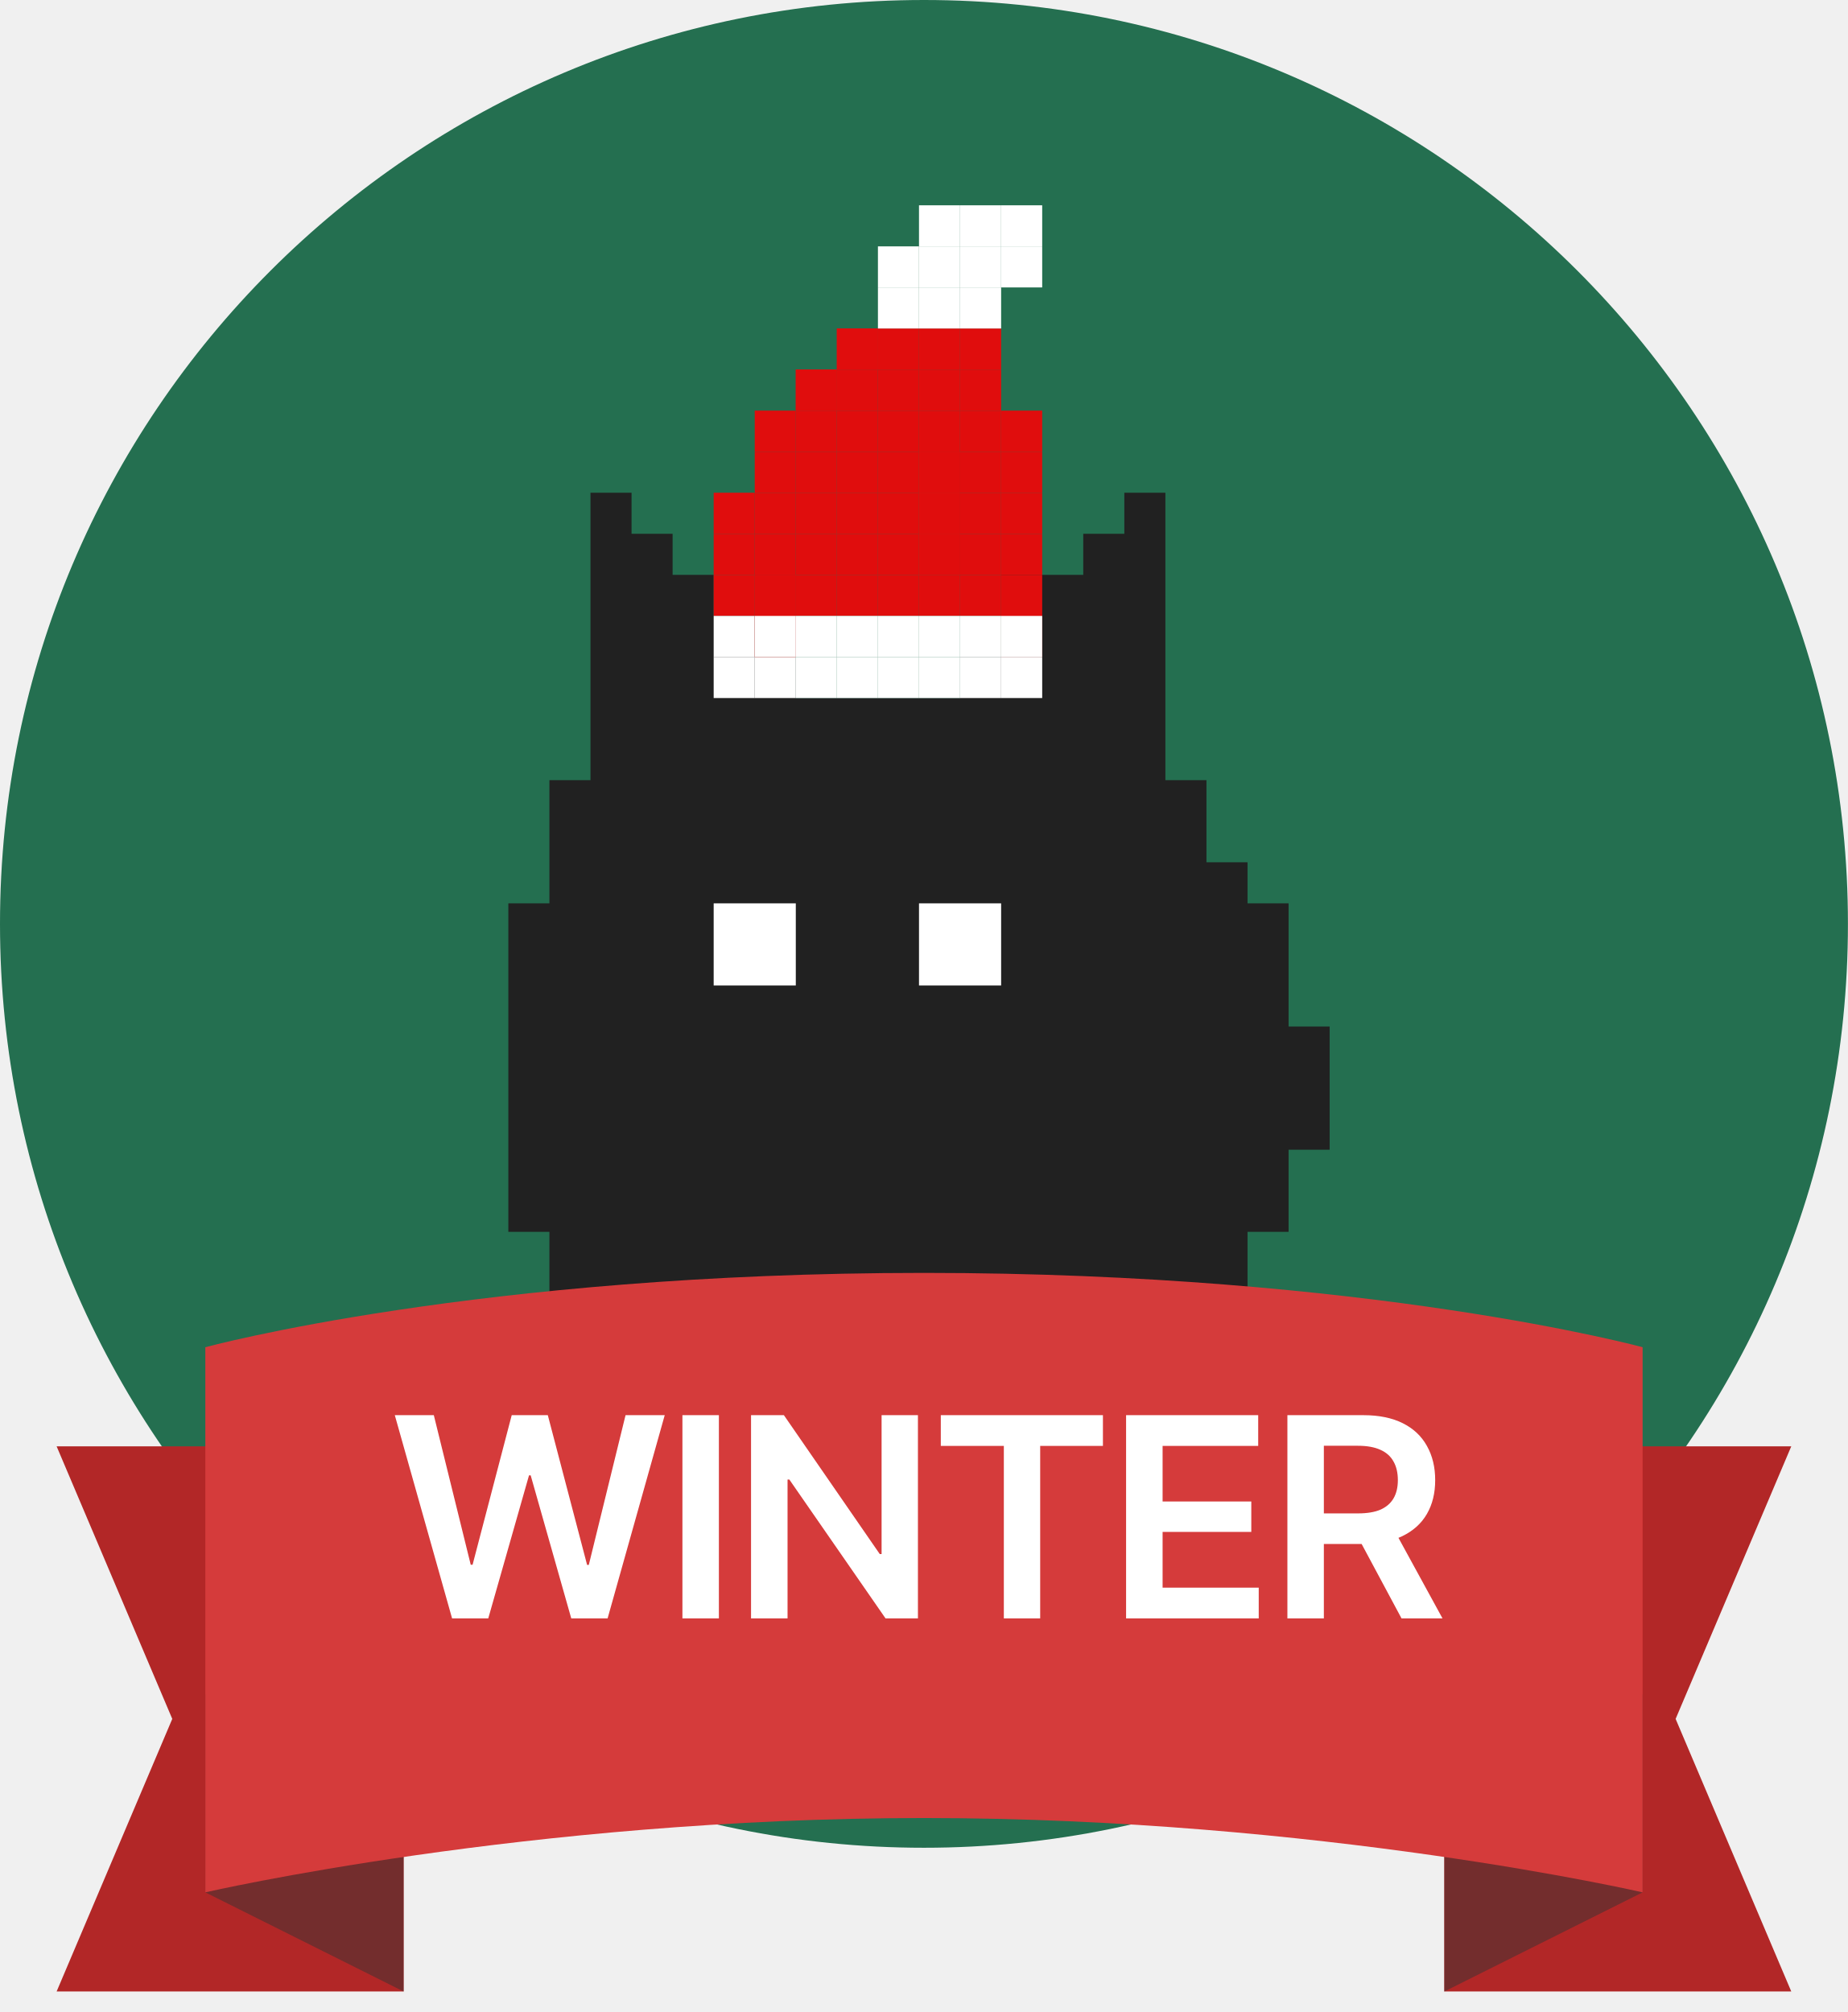
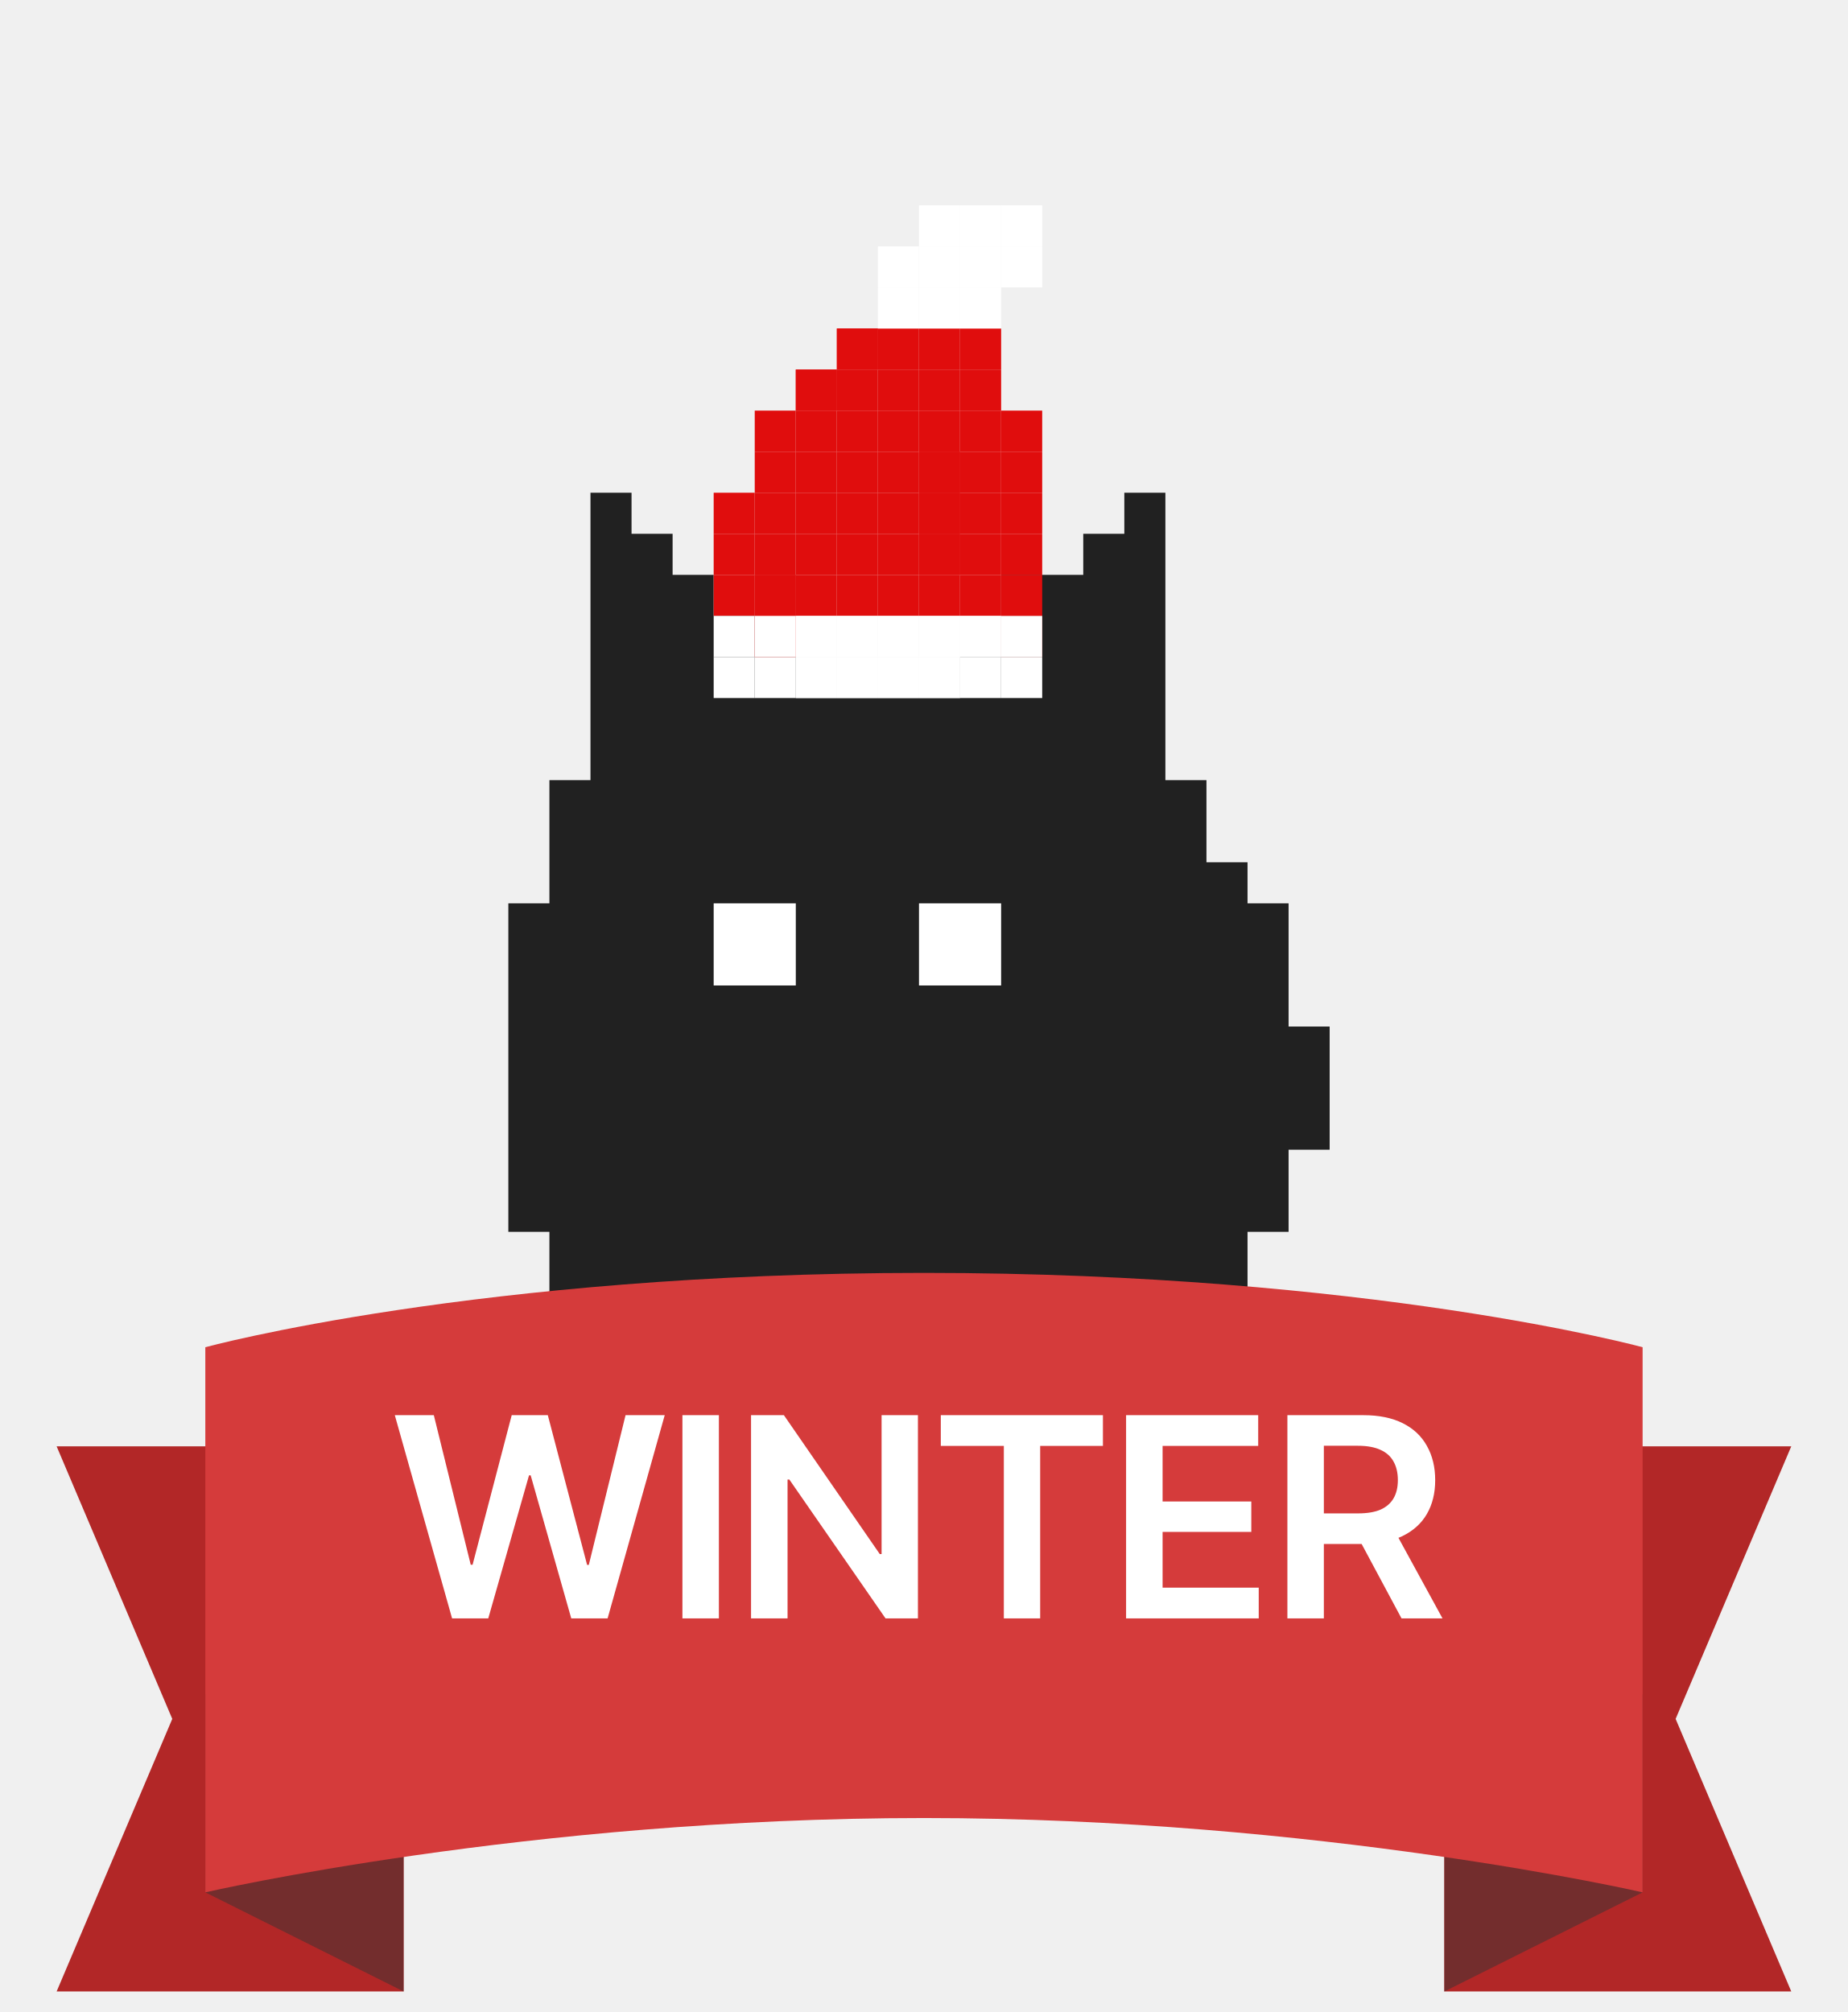
<svg xmlns="http://www.w3.org/2000/svg" width="45" height="49" viewBox="0 0 45 49" fill="none">
-   <path d="M45 22.5C45 34.926 34.926 45 22.5 45C10.074 45 0 34.926 0 22.5C0 10.074 10.074 0 22.5 0C34.926 0 45 10.074 45 22.5Z" fill="#246F50" />
  <path fill-rule="evenodd" clip-rule="evenodd" d="M15.379 12H14.379V13V14V15V16V17V18V19H13.379V20V21V22H12.379V30H13.379V32H14.379H28.379H30.379V30H31.379V28H32.379V25H31.379V22H30.379V21H29.379V20V19H28.379V18V17V16V15V14V13V12H27.379V13H26.379V14H24.379V15V16H23.379V17H19.379V16H18.379V15H17.379V14H16.379V13H15.379V12Z" fill="#212121" />
  <path fill-rule="evenodd" clip-rule="evenodd" d="M19.379 22H17.379V24H19.379V22ZM24.379 22H22.379V24H24.379V22Z" fill="white" />
  <rect x="17.379" y="16" width="1" height="1" fill="white" />
  <rect x="18.379" y="16" width="1" height="1" fill="white" />
  <rect x="17.379" y="14" width="1" height="1" fill="#E00D0D" />
  <rect x="18.379" y="14" width="1" height="1" fill="#E00D0D" />
  <rect x="18.379" y="14" width="1" height="1" fill="#E00D0D" />
  <rect x="18.379" y="13" width="1" height="1" fill="#E00D0D" />
  <rect x="24.379" y="10" width="1" height="1" fill="#E00D0D" />
  <rect x="23.379" y="9" width="1" height="1" fill="#E00D0D" />
  <rect x="23.379" y="10" width="1" height="1" fill="#E00D0D" />
  <rect x="22.379" y="10" width="1" height="1" fill="#E00D0D" />
  <rect x="24.379" y="14" width="1" height="1" fill="#E00D0D" />
  <rect x="23.379" y="14" width="1" height="1" fill="#E00D0D" />
  <rect x="22.379" y="14" width="1" height="1" fill="#E00D0D" />
  <rect x="24.379" y="15" width="1" height="1" fill="#E00D0D" />
  <rect x="24.379" y="15" width="1" height="1" fill="white" />
  <rect x="23.379" y="15" width="1" height="1" fill="white" />
  <rect x="22.379" y="15" width="1" height="1" fill="white" />
  <rect x="21.379" y="14" width="1" height="1" fill="#E00D0D" />
  <rect x="20.379" y="14" width="1" height="1" fill="#E00D0D" />
  <rect x="19.379" y="14" width="1" height="1" fill="#E00D0D" />
  <rect x="17.379" y="13" width="1" height="1" fill="#E00D0D" />
  <rect x="20.379" y="13" width="1" height="1" fill="#E00D0D" />
  <rect x="19.379" y="13" width="1" height="1" fill="#E00D0D" />
  <rect x="23.379" y="11" width="1" height="1" fill="#E00D0D" />
  <rect x="21.379" y="11" width="1" height="1" fill="#E00D0D" />
  <rect x="22.379" y="11" width="1" height="1" fill="#E00D0D" />
  <rect x="22.379" y="11" width="1" height="1" fill="#E00D0D" />
  <rect x="24.379" y="11" width="1" height="1" fill="#E00D0D" />
  <rect x="23.379" y="12" width="1" height="1" fill="#E00D0D" />
  <rect x="21.379" y="12" width="1" height="1" fill="#E00D0D" />
  <rect x="22.379" y="12" width="1" height="1" fill="#E00D0D" />
  <rect x="22.379" y="12" width="1" height="1" fill="#E00D0D" />
  <rect x="24.379" y="12" width="1" height="1" fill="#E00D0D" />
  <rect x="23.379" y="13" width="1" height="1" fill="#E00D0D" />
  <rect x="21.379" y="13" width="1" height="1" fill="#E00D0D" />
  <rect x="22.379" y="13" width="1" height="1" fill="#E00D0D" />
  <rect x="22.379" y="13" width="1" height="1" fill="#E00D0D" />
  <rect x="24.379" y="13" width="1" height="1" fill="#E00D0D" />
  <rect x="18.379" y="12" width="1" height="1" fill="#E00D0D" />
  <rect x="17.379" y="12" width="1" height="1" fill="#E00D0D" />
  <rect x="20.379" y="12" width="1" height="1" fill="#E00D0D" />
  <rect x="19.379" y="12" width="1" height="1" fill="#E00D0D" />
  <rect x="20.379" y="11" width="1" height="1" fill="#E00D0D" />
  <rect x="19.379" y="11" width="1" height="1" fill="#E00D0D" />
  <rect x="18.379" y="11" width="1" height="1" fill="#E00D0D" />
  <rect x="18.379" y="10" width="1" height="1" fill="#E00D0D" />
  <rect x="21.379" y="10" width="1" height="1" fill="#E00D0D" />
  <rect x="20.379" y="10" width="1" height="1" fill="#E00D0D" />
  <rect x="19.379" y="10" width="1" height="1" fill="#E00D0D" />
  <rect x="19.379" y="9" width="1" height="1" fill="#E00D0D" />
  <rect x="19.379" y="9" width="1" height="1" fill="#E00D0D" />
  <rect x="22.379" y="9" width="1" height="1" fill="#E00D0D" />
  <rect x="21.379" y="9" width="1" height="1" fill="#E00D0D" />
  <rect x="20.379" y="9" width="1" height="1" fill="#E00D0D" />
  <rect x="20.379" y="8" width="1" height="1" fill="#E00D0D" />
  <rect x="20.379" y="8" width="1" height="1" fill="#E00D0D" />
  <rect x="23.379" y="8" width="1" height="1" fill="#E00D0D" />
  <rect x="22.379" y="8" width="1" height="1" fill="#E00D0D" />
  <rect x="21.379" y="8" width="1" height="1" fill="#E00D0D" />
  <rect x="17.379" y="15" width="1" height="1" fill="white" />
  <rect x="18.379" y="15" width="1" height="1" fill="#E00D0D" />
  <rect x="18.379" y="15" width="1" height="1" fill="white" />
  <rect x="21.379" y="15" width="1" height="1" fill="white" />
  <rect x="20.379" y="15" width="1" height="1" fill="white" />
  <rect x="19.379" y="15" width="1" height="1" fill="white" />
  <rect x="19.379" y="16" width="1" height="1" fill="white" />
  <rect x="20.379" y="16" width="1" height="1" fill="white" />
  <rect x="21.379" y="16" width="1" height="1" fill="white" />
  <rect x="22.379" y="16" width="1" height="1" fill="white" />
  <rect x="23.379" y="16" width="1" height="1" fill="white" />
  <rect x="22.379" y="7" width="1" height="1" fill="white" />
  <rect x="23.379" y="5" width="1" height="1" fill="white" />
  <rect x="24.379" y="5" width="1" height="1" fill="white" />
  <rect x="24.379" y="6" width="1" height="1" fill="white" />
  <rect x="23.379" y="6" width="1" height="1" fill="white" />
  <rect x="22.379" y="6" width="1" height="1" fill="white" />
  <rect x="21.379" y="6" width="1" height="1" fill="white" />
  <rect x="22.379" y="5" width="1" height="1" fill="white" />
  <rect x="21.379" y="7" width="1" height="1" fill="white" />
  <rect x="23.379" y="7" width="1" height="1" fill="white" />
  <rect x="24.379" y="16" width="1" height="1" fill="white" />
  <path d="M1.379 35.224H9.827V48.5H1.379L4.195 41.862L1.379 35.224Z" fill="#B22727" />
  <path d="M35.172 35.224H43.62L40.804 41.862L43.62 48.5H35.172V35.224Z" fill="#B22727" />
  <path d="M9.828 48.5V43.672L5 41.258V46.086L9.828 48.5Z" fill="#732D2D" />
  <path d="M35.173 48.5V43.672L40 41.258V46.086L35.173 48.5Z" fill="#732D2D" />
  <path d="M5 32.81C5 32.81 11.638 31 22.5 31C33.362 31 40 32.81 40 32.81V46.086C40 46.086 32.155 44.276 22.5 44.276C12.845 44.276 5 46.086 5 46.086V32.81Z" fill="#D53B3B" />
  <path d="M9.614 34.465H10.564L11.463 38.108H11.508L12.461 34.465H13.34L14.297 38.112H14.338L15.233 34.465H16.187L14.796 39.414H13.911L12.923 35.931H12.882L11.89 39.414H11.009L9.614 34.465ZM17.506 39.414H16.618V34.465H17.506V39.414ZM22.353 39.414H21.564L19.222 36.033H19.178V39.414H18.289V34.465H19.089L21.424 37.848H21.468V34.465H22.353V39.414ZM22.91 34.465H26.858V35.213H25.33V39.414H24.445V35.213H22.91V34.465ZM27.422 34.465H30.639V35.213H28.311V36.567H30.471V37.308H28.311V38.665H30.652V39.414H27.422V34.465ZM31.35 34.465H33.202C33.576 34.465 33.894 34.529 34.156 34.659C34.418 34.789 34.615 34.974 34.747 35.213C34.882 35.452 34.949 35.73 34.949 36.047C34.949 36.364 34.882 36.638 34.747 36.871C34.613 37.103 34.413 37.283 34.149 37.411C33.885 37.538 33.565 37.602 33.189 37.602H31.862V36.857H33.069C33.294 36.857 33.478 36.826 33.619 36.765C33.761 36.701 33.865 36.61 33.934 36.492C34.004 36.373 34.04 36.225 34.04 36.047C34.04 35.867 34.004 35.716 33.934 35.593C33.865 35.467 33.759 35.373 33.616 35.309C33.472 35.243 33.289 35.21 33.066 35.21H32.238V39.414H31.35V34.465ZM35.127 39.414H34.129L32.929 37.175H33.903L35.127 39.414Z" fill="white" />
</svg>
